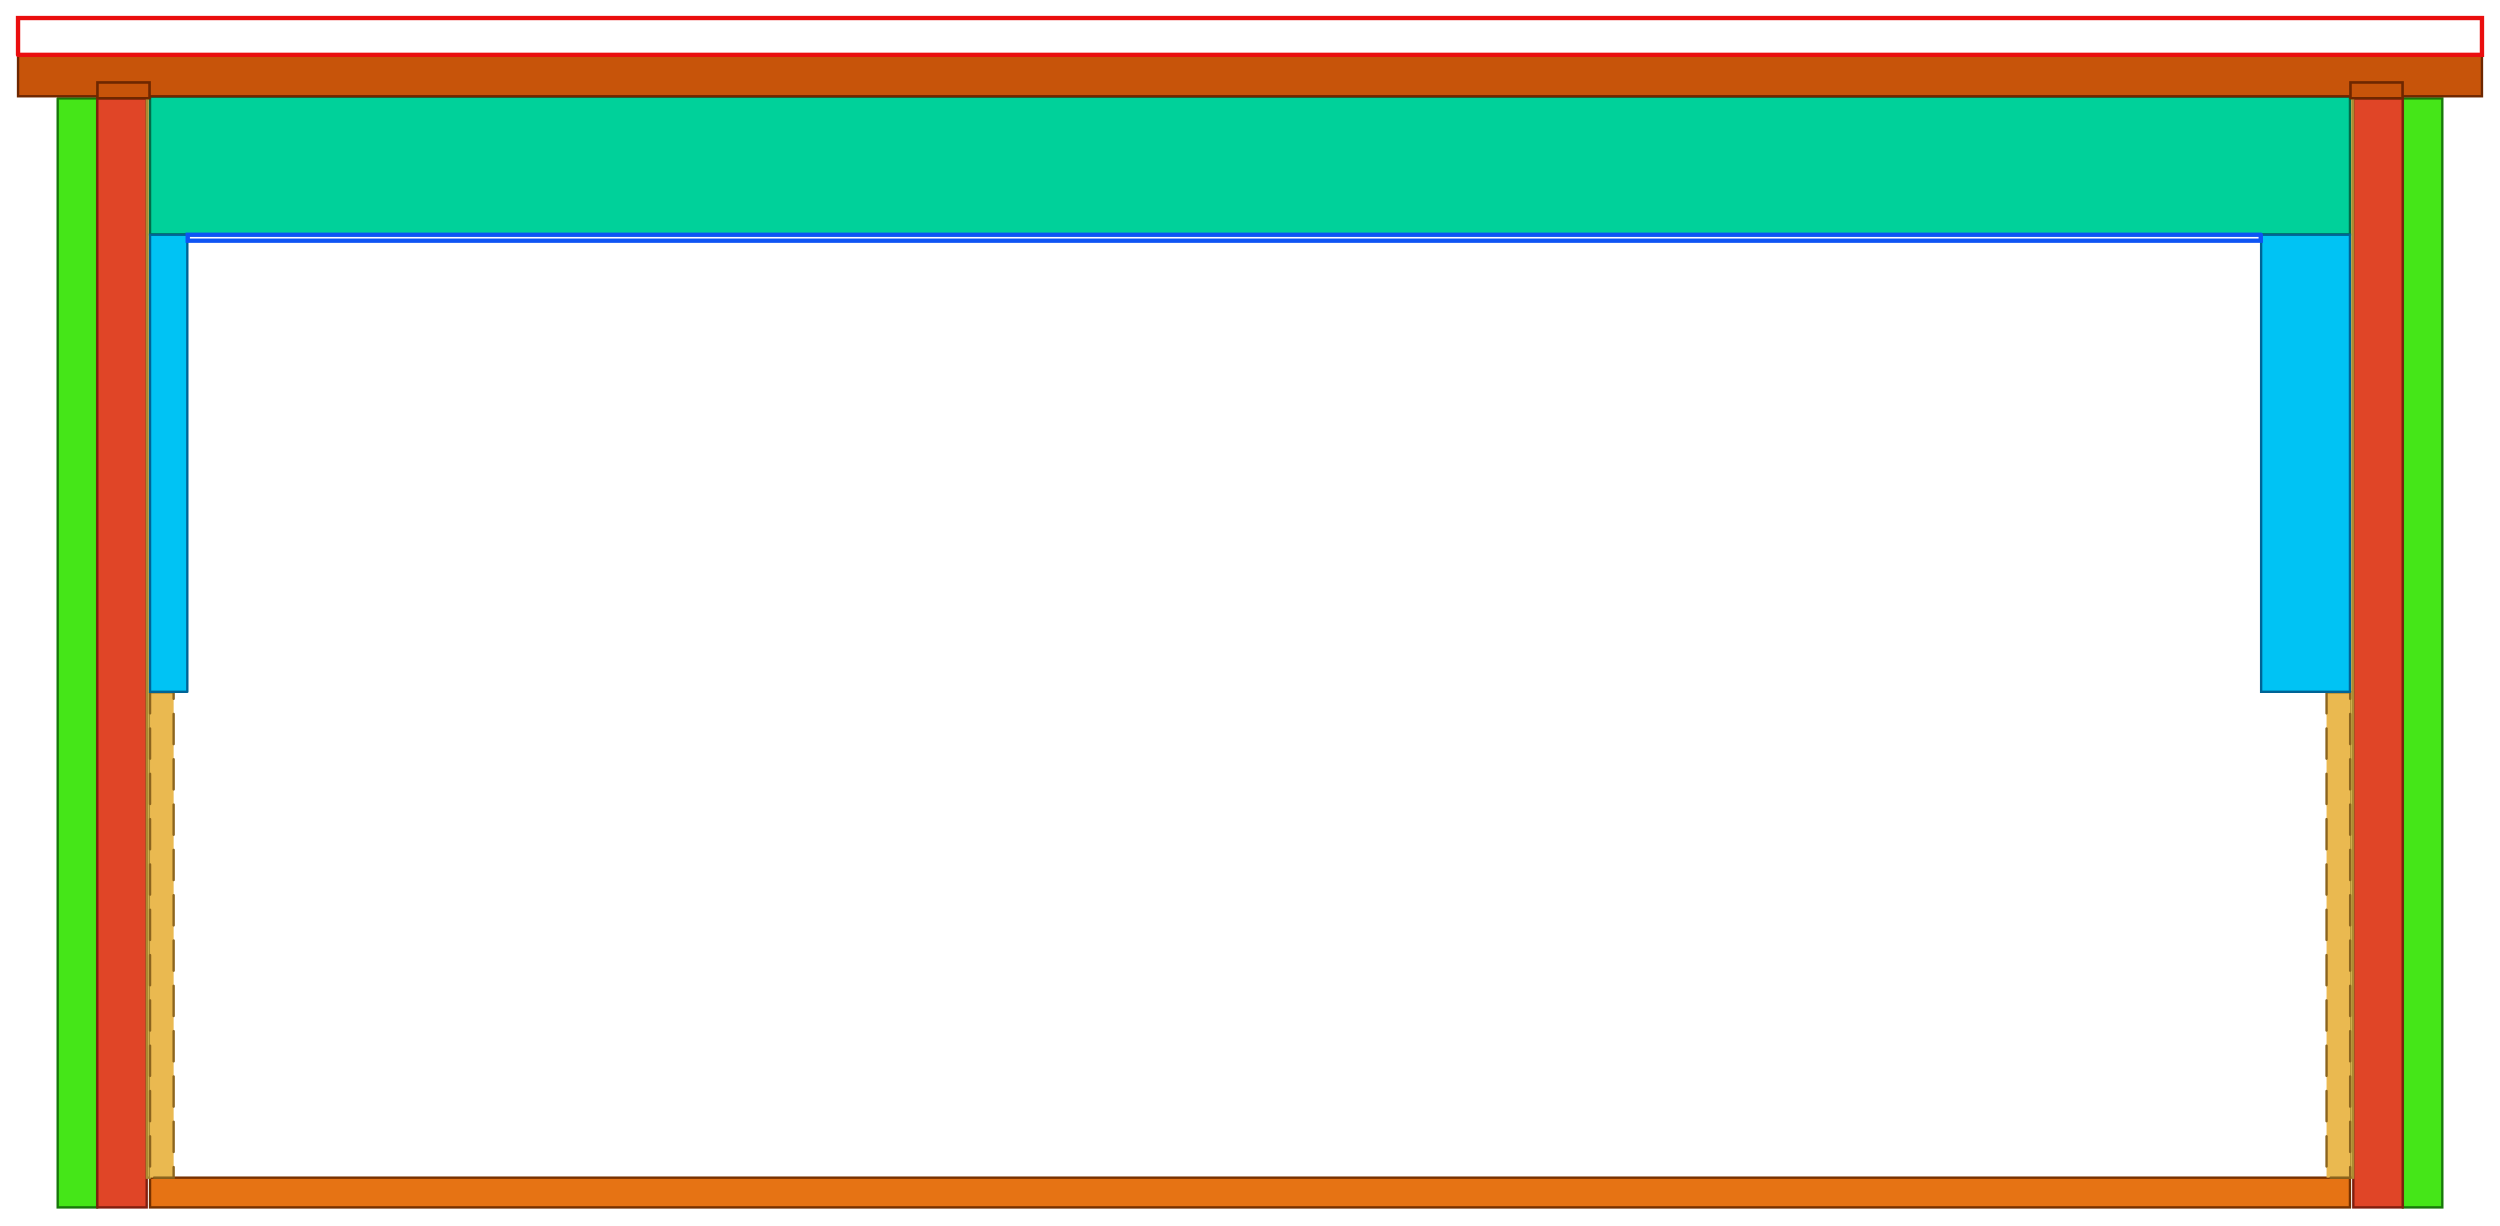
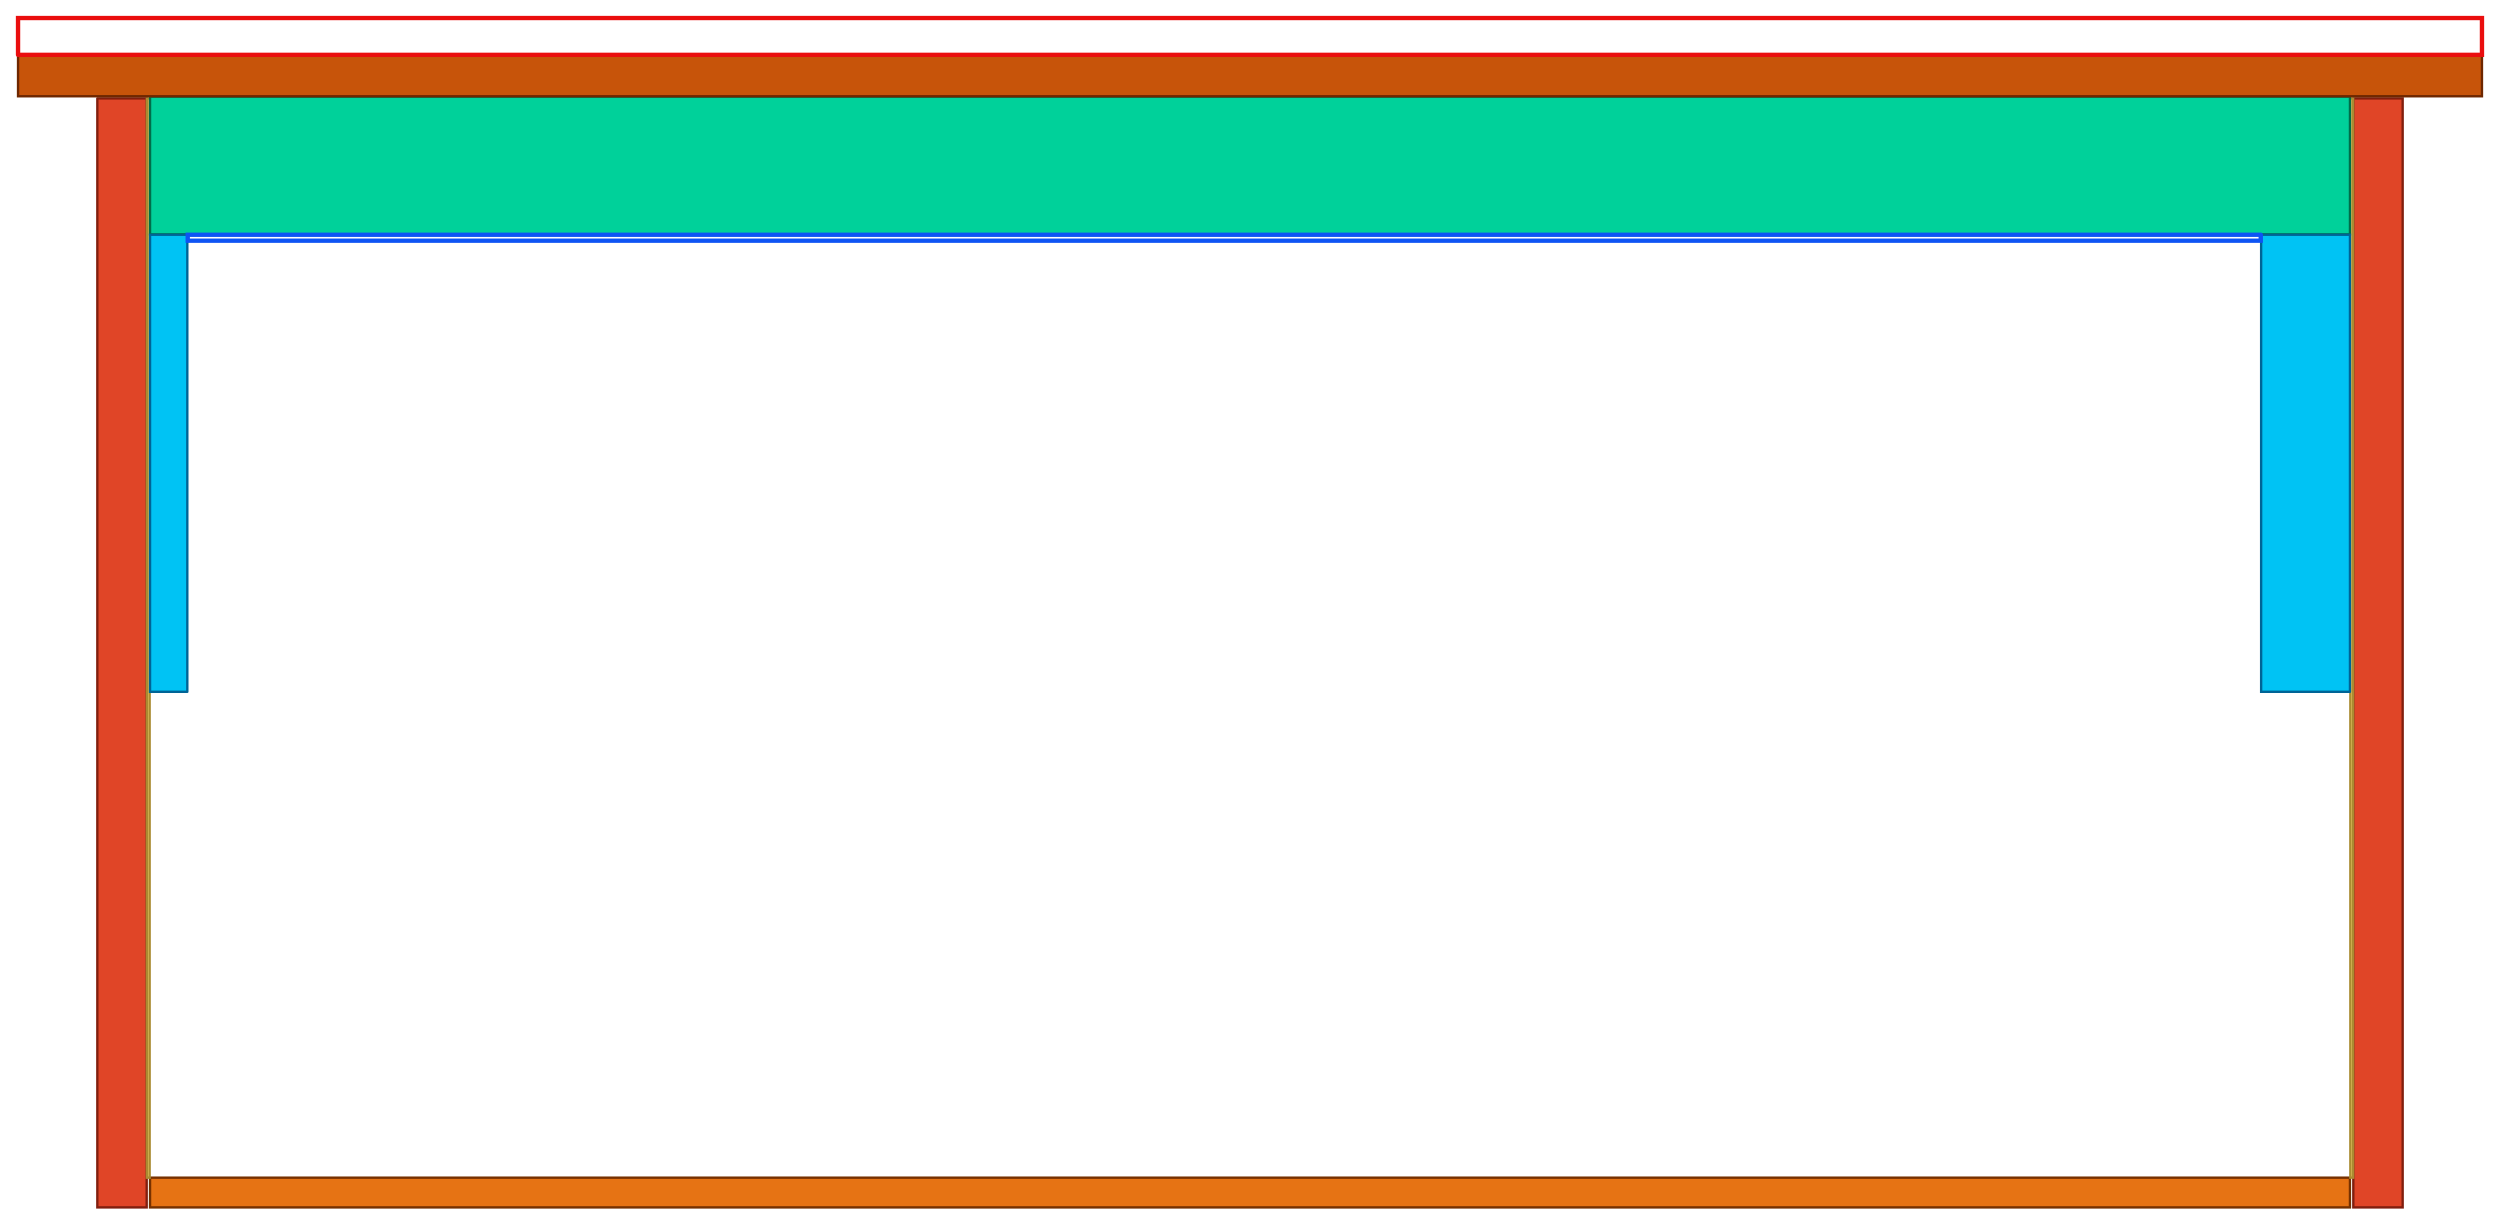
<svg xmlns="http://www.w3.org/2000/svg" width="12612.0mm" height="6182.0mm" viewBox="-756.0 -5941.0 12612.0 6182.0" version="1.1">
  <g transform="scale(1,-1)" stroke-linecap="round">
    <g fill="rgb(230,115,20)" stroke="rgb(119,49,0)" stroke-width="12.0" id="podlaha">
      <path d="M 1.0,0.0 L 11099.0,0.0 L 11099.0,-150.0 L 1.0,-150.0 L 1.0,0.0" />
-     </g>
-     <g fill="rgb(69,230,24)" stroke="rgb(24,119,10)" stroke-width="12.0" id="eps">
-       <path d="M -465.0,5444.592 L -266.0,5444.592 L -266.0,-150.0 L -465.0,-150.0 L -465.0,5444.592" />
-       <path d="M 11366.0,5444.592 L 11565.0,5444.592 L 11565.0,-150.0 L 11366.0,-150.0 L 11366.0,5444.592" />
    </g>
    <g fill="rgb(224,69,39)" stroke="rgb(129,30,14)" stroke-width="12.0" id="zdivo">
      <path d="M -265.0,5444.592 L -16.0,5444.592 L -16.0,-150.0 L -265.0,-150.0 L -265.0,5444.592" />
      <path d="M 11116.0,5444.592 L 11365.0,5444.592 L 11365.0,-150.0 L 11116.0,-150.0 L 11116.0,5444.592" />
    </g>
    <g fill="rgb(255,224,119)" stroke="rgb(170,139,49)" stroke-width="12.0" id="omitka">
      <path d="M -15.0,5444.592 L -1.0,5444.592 L -1.0,0.0 L -15.0,0.0 L -15.0,5444.592" />
      <path d="M 11101.0,5444.592 L 11115.0,5444.592 L 11115.0,0.0 L 11101.0,0.0 L 11101.0,5444.592" />
    </g>
    <g fill="rgb(0,209,154)" stroke="rgb(0,110,74)" stroke-width="12.0" id="vata">
      <path d="M 1.0,5453.462 L 11099.0,5453.462 L 11099.0,4758.695 L 1.0,4758.695 L 1.0,5453.462" />
    </g>
-     <g fill="rgb(234,185,80)" stroke="rgb(139,100,30)" stroke-width="12.0" id="pouzdro" stroke-dasharray="152.4 76.2">
-       <path d="M 1.0,2449.0 L 120.0,2449.0 L 120.0,0.0 L 1.0,0.0 L 1.0,2449.0" />
-       <path d="M 10981.0,2449.0 L 11100.0,2449.0 L 11100.0,0.0 L 10981.0,0.0 L 10981.0,2449.0" />
-     </g>
-     <g fill="rgb(199,84,10)" stroke="rgb(110,39,0)" stroke-width="12.0" id="koruna">
-       <path d="M -265.0,5445.592 L -265.0,5525.592 L -1.0,5525.592 L -1.0,5445.592 L -265.0,5445.592" />
-       <path d="M 11101.0,5445.592 L 11101.0,5525.592 L 11365.0,5525.592 L 11365.0,5445.592 L 11101.0,5445.592" />
-     </g>
    <g fill="rgb(199,84,10)" stroke="rgb(110,39,0)" stroke-width="12.0" id="krov">
-       <path d="M -665.0,5662.327 L 11765.0,5662.327 L 11765.0,5455.462 L 11365.0,5455.462 L 11365.0,5525.592 L 11101.0,5525.592 L 11101.0,5455.462 L -1.0,5455.462 L -1.0,5525.592 L -265.0,5525.592 L -265.0,5455.462 L -665.0,5455.462 L -665.0,5662.327" />
+       <path d="M -665.0,5662.327 L 11765.0,5662.327 L 11765.0,5455.462 L -665.0,5455.462 L -665.0,5662.327" />
    </g>
    <g fill="rgb(0,195,244)" stroke="rgb(0,100,150)" stroke-width="12.0" id="predstena">
      <path d="M 189.0,2451.0 L 1.0,2451.0 L 1.0,4756.695 L 189.0,4756.695 L 189.0,2451.0" />
      <path d="M 11099.0,2451.0 L 10651.0,2451.0 L 10651.0,4756.695 L 11099.0,4756.695 L 11099.0,2451.0" />
    </g>
    <g fill="none" stroke="rgb(14,84,244)" stroke-width="22.0" id="podhled">
      <path d="M 10649.0,4756.695 L 10649.0,4726.695 L 191.0,4726.695 L 191.0,4756.695 L 10649.0,4756.695" />
    </g>
    <g fill="none" stroke="rgb(234,14,14)" stroke-width="22.0" id="krytina">
      <path d="M -665.0,5664.327 L -665.0,5850.0 L 11765.0,5850.0 L 11765.0,5664.327 L -665.0,5664.327" />
    </g>
  </g>
</svg>
